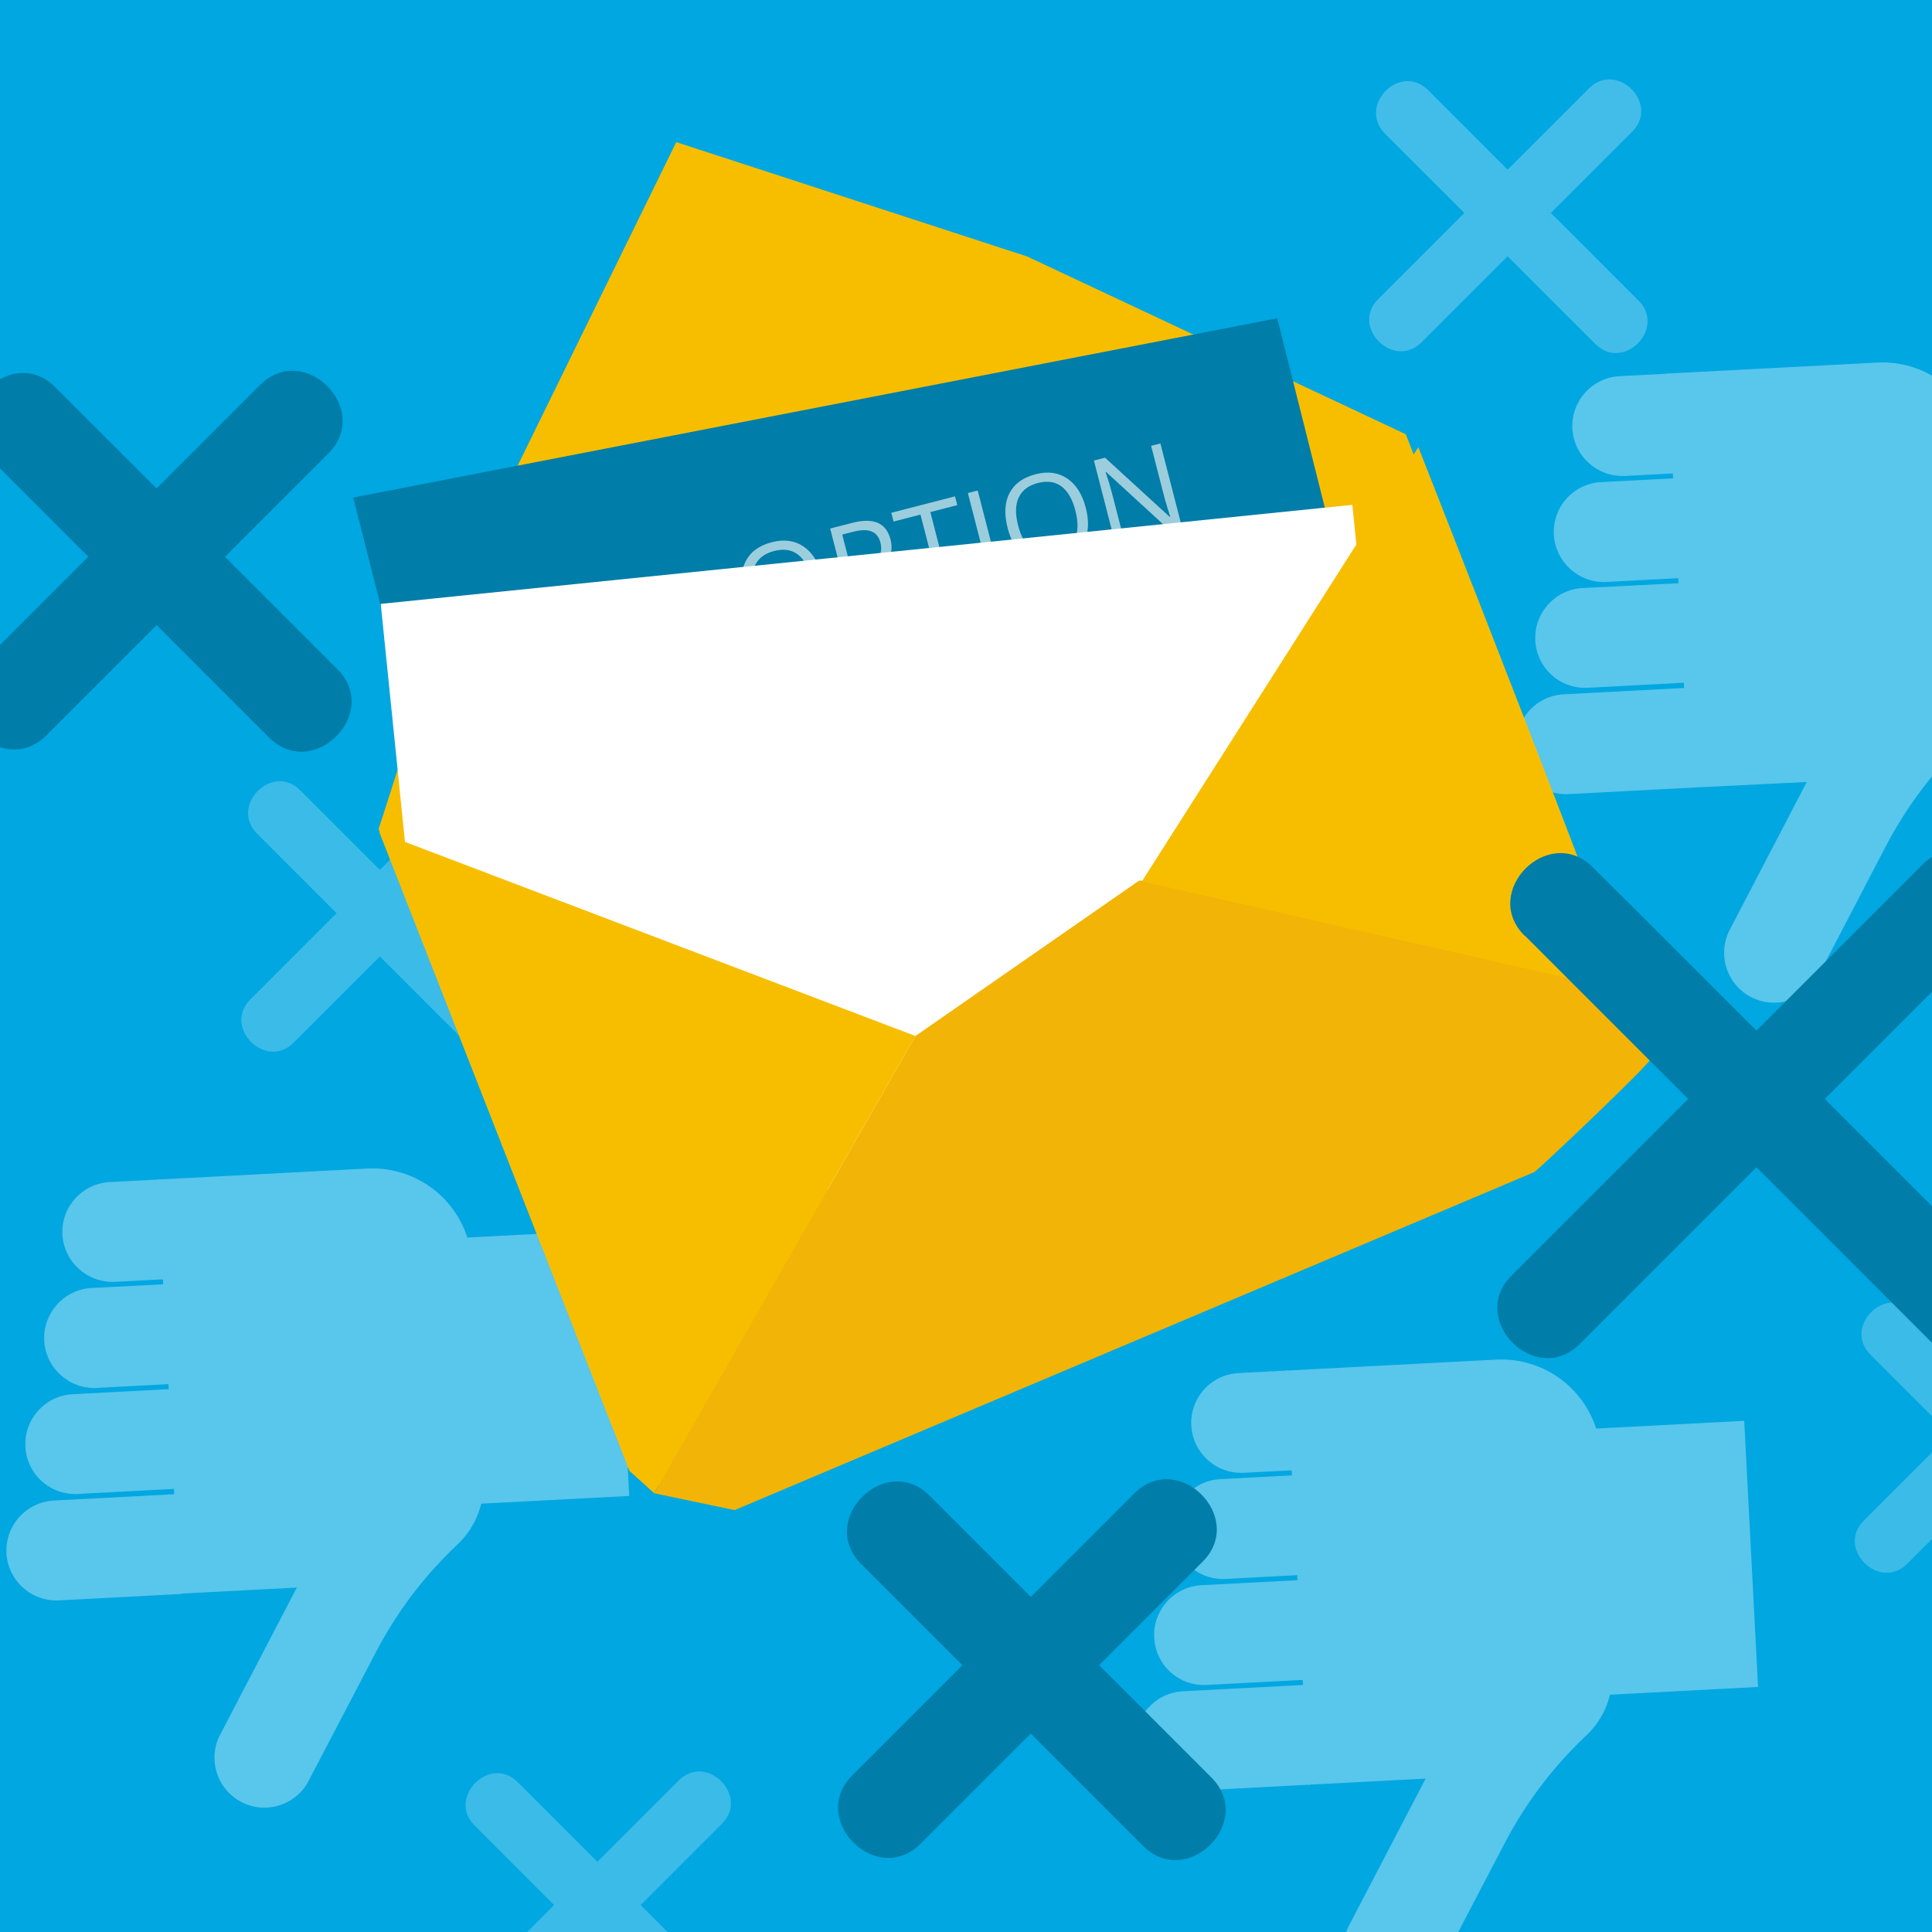
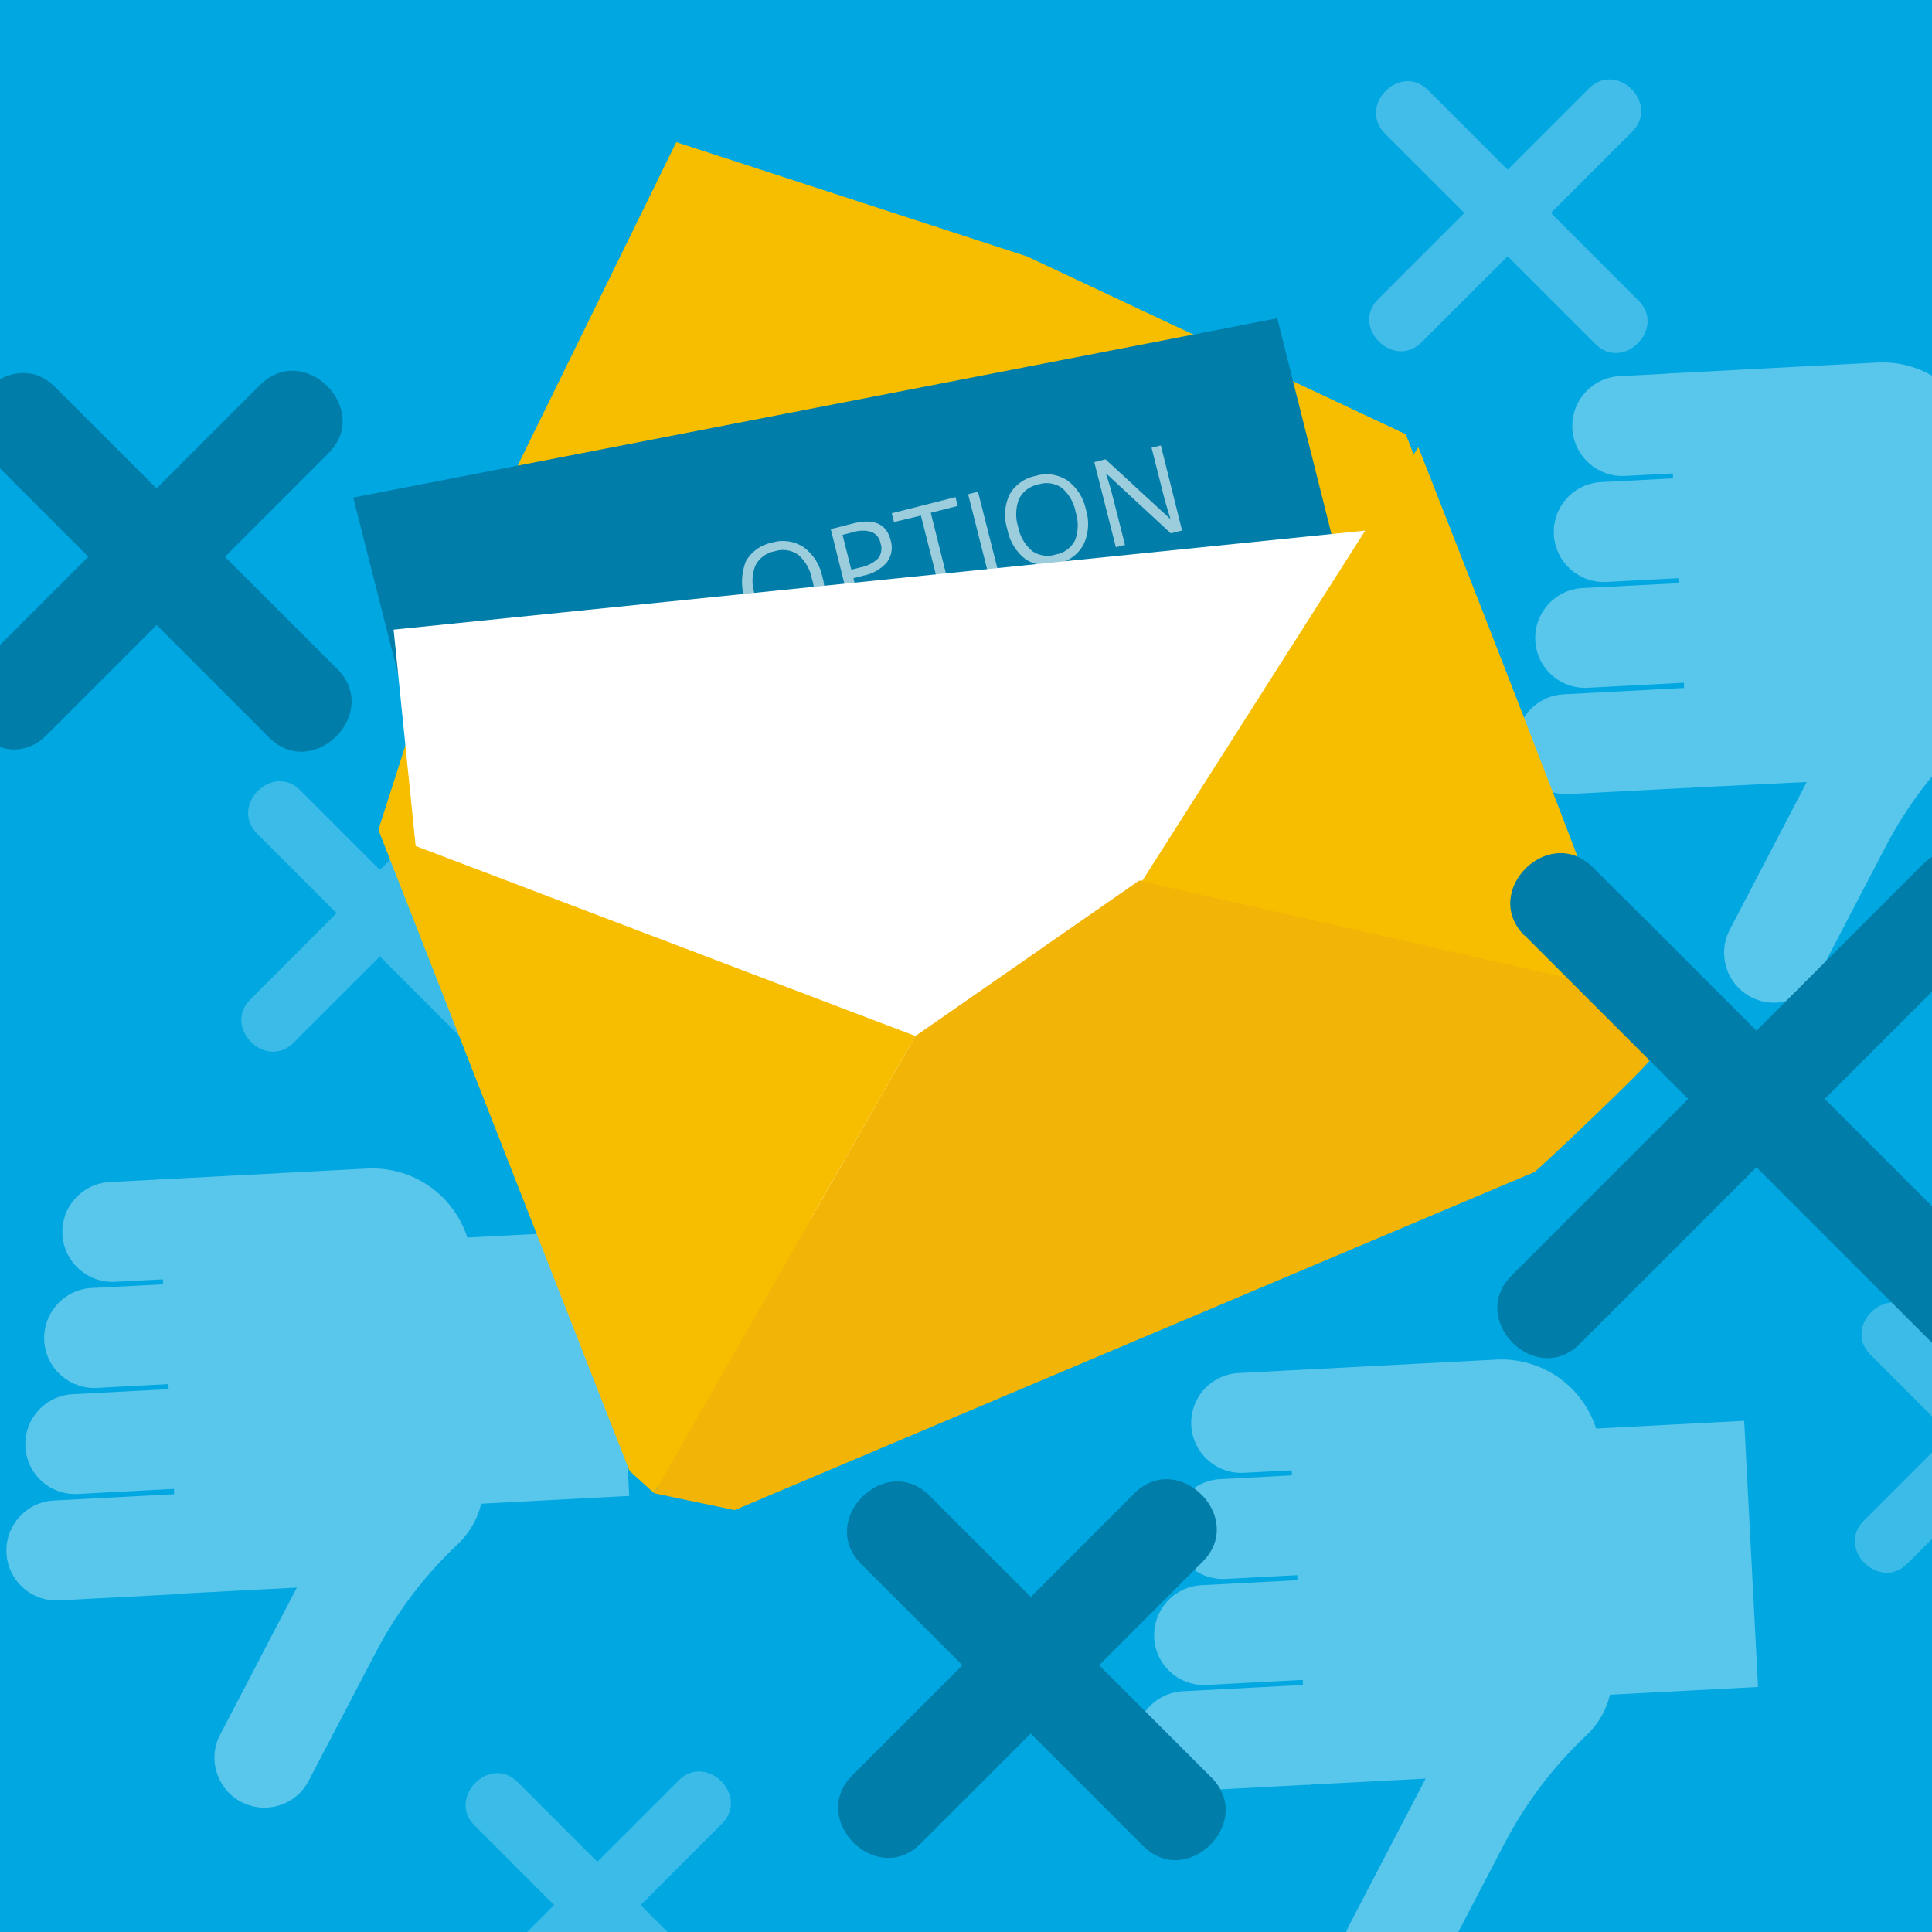
<svg xmlns="http://www.w3.org/2000/svg" viewBox="0 0 300 300">
  <defs>
-     <style>.a{fill:#00a7e1;}.b{opacity:0.39;}.c{fill:#99dbf3;}.d{fill:#f7be00;}.e{opacity:0.35;}.f,.h{fill:#fff;}.g{fill:#007da8;}.h{opacity:0.61;font-size:19.08px;font-family:OpenSans, Open Sans;}.i{font-size:32.72px;}.j{fill:#f2b406;}.k{opacity:0.43;}</style>
+     <style>.a{fill:#00a7e1;}.b{opacity:0.39;}.c{fill:#99dbf3;}.d{fill:#f7be00;}.e{opacity:0.35;}.f{fill:#fff;}.g{fill:#007da8;}.h{opacity:0.61;}.i{fill:#f2b406;}.j{opacity:0.43;}</style>
  </defs>
  <rect class="a" x="-12.71" y="-6.26" width="363.31" height="334.6" />
  <g class="b">
    <path class="c" d="M39.9,129.43l32.74,32.74c4.33,4.33,11-2.39,6.72-6.72L46.62,122.71c-4.33-4.33-11,2.39-6.72,6.72Z" />
    <path class="c" d="M71.61,122.45,38.87,155.19c-4.33,4.33,2.39,11.05,6.72,6.72l32.74-32.74c4.33-4.33-2.39-11-6.72-6.72Z" />
  </g>
  <polygon class="d" points="105.01 22.07 159.51 39.83 218.29 67.45 134.28 91.3 58.8 128.72 79.77 73.55 105.01 22.07" />
  <path class="d" d="M185.14,51.87l33.15,15.58,36.18,94.63L236.29,180l-124.17,52.5s-12.35-.25-14.77-6L58.8,128.72,71.41,89.33" />
  <path class="d" d="M140.2,158.89l-40.6,71,12.52,2.62L236.29,180c.93-.39,10.24-29.29,8.91-30.59-15.51-15.14-70.26-14.67-70.26-14.67Z" />
  <path class="d" d="M175.36,134.87,250.56,152c.24-1.9-32.27-84.5-32.27-84.5Z" />
  <path class="d" d="M99.6,229.87l40.6-71L58.8,128.72l38.55,97.77c.8,1.9-.73.74.8,1.9l2.8,2.67C100.47,230.7,98.15,228.39,99.6,229.87Z" />
  <g class="e">
    <path class="f" d="M261.85,106.81l.81,15.5-19.06,1a7.76,7.76,0,0,1-8.15-7.35h0a7.78,7.78,0,0,1,7.34-8.15Z" />
    <path class="f" d="M261,90.54,261.8,106l-15.26.8a7.73,7.73,0,0,1-8.14-7.34h0a7.76,7.76,0,0,1,7.33-8.15Z" />
    <path class="f" d="M260.14,74.26l.8,15.5-11.52.61A7.79,7.79,0,0,1,241.28,83h0a7.74,7.74,0,0,1,7.33-8.14Z" />
    <path class="f" d="M259.28,58l.82,15.5-7.79.41a7.81,7.81,0,0,1-8.16-7.35h0a7.76,7.76,0,0,1,7.35-8.15Z" />
    <path class="f" d="M262.32,122.32,258.94,58l32.51-1.7A15.47,15.47,0,0,1,307.76,71l1.76,33.63a12.84,12.84,0,0,1-3.71,9.75,1.36,1.36,0,0,0-.12.12,4.12,4.12,0,0,0-.43.41,62.8,62.8,0,0,0-12.44,16.52l-10.43,20a7.75,7.75,0,1,1-13.74-7.17l11.9-22.83Z" />
  </g>
  <g class="e">
    <path class="f" d="M27.39,232l.81,15.51-19.06,1A7.76,7.76,0,0,1,1,241.11H1A7.78,7.78,0,0,1,8.33,233Z" />
    <path class="f" d="M26.53,215.69l.81,15.49-15.25.8a7.73,7.73,0,0,1-8.15-7.35h0a7.76,7.76,0,0,1,7.33-8.14Z" />
    <path class="f" d="M25.68,199.41l.81,15.5L15,215.52a7.79,7.79,0,0,1-8.14-7.36h0a7.76,7.76,0,0,1,2-5.59A7.68,7.68,0,0,1,14.15,200Z" />
    <path class="f" d="M24.82,183.14l.82,15.5-7.79.4a7.79,7.79,0,0,1-8.16-7.34h0A7.76,7.76,0,0,1,17,183.55Z" />
    <polygon class="f" points="95.56 190.96 97.71 232.29 74.2 233.52 72.05 192.19 95.56 190.96" />
    <path class="f" d="M27.86,247.47l-3.38-64.31L57,181.45A15.49,15.49,0,0,1,73.3,196.14l1.76,33.62a12.82,12.82,0,0,1-3.71,9.76l-.12.12a5.42,5.42,0,0,0-.43.41,62.8,62.8,0,0,0-12.44,16.52L47.93,276.52a7.64,7.64,0,0,1-4.55,3.81,7.74,7.74,0,0,1-9.72-5.08,7.64,7.64,0,0,1,.53-5.91l11.9-22.82Z" />
  </g>
  <g class="e">
    <path class="f" d="M202.67,261.62l.81,15.5-19,1a7.76,7.76,0,0,1-8.16-7.35h0a7.78,7.78,0,0,1,7.34-8.15Z" />
    <path class="f" d="M201.81,245.35l.81,15.49-15.25.8a7.73,7.73,0,0,1-8.15-7.34h0a7.76,7.76,0,0,1,7.33-8.15Z" />
    <path class="f" d="M201,229.07l.81,15.5-11.53.61a7.79,7.79,0,0,1-8.14-7.36h0a7.76,7.76,0,0,1,2-5.59,7.68,7.68,0,0,1,5.35-2.55Z" />
    <path class="f" d="M200.1,212.8l.82,15.5-7.79.4a7.78,7.78,0,0,1-8.15-7.34h0a7.74,7.74,0,0,1,7.34-8.15Z" />
    <polygon class="f" points="270.84 220.62 272.99 261.95 249.49 263.18 247.33 221.85 270.84 220.62" />
    <path class="f" d="M203.14,277.13l-3.38-64.31,32.52-1.7a15.47,15.47,0,0,1,16.3,14.68l1.76,33.63a12.81,12.81,0,0,1-3.71,9.75,1.36,1.36,0,0,0-.12.12c-.14.12-.28.26-.43.41a62.8,62.8,0,0,0-12.44,16.52l-10.43,19.95a7.73,7.73,0,0,1-10.46,3.29,7.8,7.8,0,0,1-3.81-4.55,7.66,7.66,0,0,1,.53-5.92l11.9-22.82Z" />
  </g>
  <polygon class="g" points="215.55 117.95 74.24 153.76 54.85 77.26 198.33 49.42 215.55 117.95" />
-   <text class="h" transform="matrix(0.97, -0.25, 0.25, 0.97, 116.08, 99.47)">OPTION<tspan class="i" x="71.48" y="0"> </tspan>
-   </text>
-   <polygon class="f" points="219.89 175.48 86.74 189.04 63.62 137.96 59.12 93.77 209.99 78.39 219.89 175.48" />
-   <path class="j" d="M142.15,160.87l-40.59,71,12.51,2.62L238.25,182c.46-.2,18-16.81,18-17.51s-8.45-12.43-9.12-13.09c-15.51-15.13-70.25-14.66-70.25-14.66Z" />
+   <g class="h">
+     <path class="f" d="M127.68,89.49a7.48,7.48,0,0,1-.34,5.39,6.69,6.69,0,0,1-9,2.3,9,9,0,0,1-2.54-10,5.94,5.94,0,0,1,4.06-2.92,5.81,5.81,0,0,1,4.91.69A7.49,7.49,0,0,1,127.68,89.49Zm-10.52,2.66a6.42,6.42,0,0,0,2.17,3.78A4.81,4.81,0,0,0,126,94.25a6.53,6.53,0,0,0,.08-4.35,6.47,6.47,0,0,0-2.14-3.76,4.11,4.11,0,0,0-3.65-.54,4.17,4.17,0,0,0-3,2.23A6.36,6.36,0,0,0,117.16,92.15Z" />
+     <path class="f" d="M138.3,83.88a3.81,3.81,0,0,1-.58,3.43,6.42,6.42,0,0,1-3.64,2.07l-1.56.4L133.84,95l-1.54.39L129,82.16l3.42-.87C135.68,80.45,137.65,81.32,138.3,83.88Zm-6.11,4.58,1.38-.35a5.39,5.39,0,0,0,2.79-1.41,2.51,2.51,0,0,0,.37-2.34,2.34,2.34,0,0,0-1.35-1.74,4.64,4.64,0,0,0-2.84,0l-1.71.43Z" />
+     <path class="f" d="M147.5,91.51,146,91.9l-3-11.84-4.18,1-.35-1.36,9.9-2.51.35,1.37-4.19,1.06Z" />
+     <path class="f" d="M153.67,89.94l-3.34-13.2,1.53-.39,3.35,13.21Z" />
+     <path class="f" d="M168.62,79.11a7.53,7.53,0,0,1-.34,5.39,5.82,5.82,0,0,1-4,3,5.91,5.91,0,0,1-5-.64,7.63,7.63,0,0,1-2.86-4.64,7.48,7.48,0,0,1,.32-5.4,5.93,5.93,0,0,1,4.07-2.92,5.81,5.81,0,0,1,4.9.68A7.5,7.5,0,0,1,168.62,79.11Zm-10.53,2.67a6.48,6.48,0,0,0,2.18,3.78,4.17,4.17,0,0,0,3.67.54,4.13,4.13,0,0,0,3-2.22,6.61,6.61,0,0,0,.09-4.36,6.51,6.51,0,0,0-2.14-3.76,4.12,4.12,0,0,0-3.65-.54,4.24,4.24,0,0,0-3,2.23A6.51,6.51,0,0,0,158.09,81.78Z" />
+     <path class="f" d="M183.55,82.37l-1.75.45-10-9.26-.07,0q.65,1.92,1.05,3.54l1.91,7.51-1.42.36-3.35-13.21,1.74-.44,10,9.21h.07c-.05-.16-.21-.68-.47-1.55s-.45-1.5-.53-1.88l-1.92-7.58,1.44-.36Z" />
+   </g>
+   <polygon class="f" points="221.89 179.48 88.74 193.04 65.62 141.96 61.12 97.77 211.99 82.39 221.89 179.48" />
+   <path class="i" d="M142.15,160.87l-40.59,71,12.51,2.62L238.25,182c.46-.2,18-16.81,18-17.51s-8.45-12.43-9.12-13.09c-15.51-15.13-70.25-14.66-70.25-14.66Z" />
  <path class="d" d="M177.32,136.85l75.2,17.08c.24-1.9-32.28-84.5-32.28-84.5Z" />
  <polyline class="d" points="101.56 231.85 142.15 160.87 58.9 129.22 97.74 228.39" />
  <path class="g" d="M-2,70.73l43.78,43.79c6.84,6.83,17.45-3.77,10.61-10.61L8.58,60.12C1.75,53.29-8.86,63.89-2,70.73Z" />
  <path class="g" d="M40.38,59.78-3.41,103.57C-10.24,110.4.36,121,7.2,114.18L51,70.39c6.83-6.84-3.77-17.45-10.61-10.61Z" />
  <path class="g" d="M133.72,242.85l43.79,43.79c6.83,6.83,17.44-3.77,10.61-10.61l-43.79-43.79c-6.84-6.83-17.45,3.77-10.61,10.61Z" />
  <path class="g" d="M176.13,231.9l-43.79,43.78c-6.83,6.84,3.77,17.45,10.61,10.61l43.79-43.79c6.83-6.83-3.77-17.44-10.61-10.6Z" />
  <g class="b">
    <path class="c" d="M73.68,283.45l32.73,32.74c4.33,4.32,11-2.39,6.72-6.72L80.39,276.73c-4.33-4.33-11,2.39-6.71,6.72Z" />
    <path class="c" d="M105.38,276.47,72.64,309.21c-4.33,4.33,2.39,11.05,6.72,6.72l32.74-32.74c4.33-4.33-2.39-11.05-6.72-6.72Z" />
  </g>
  <g class="b">
    <path class="c" d="M290.44,210.36l32.74,32.74c4.33,4.33,11.05-2.39,6.72-6.72l-32.74-32.74c-4.33-4.33-11.05,2.39-6.72,6.72Z" />
    <path class="c" d="M322.15,203.39l-32.74,32.73c-4.33,4.33,2.39,11,6.72,6.72l32.74-32.74c4.33-4.32-2.39-11-6.72-6.71Z" />
  </g>
-   <g class="k">
+   <g class="j">
    <path class="c" d="M215,20.69l32.74,32.73c4.33,4.33,11-2.38,6.72-6.71L221.76,14c-4.33-4.33-11,2.38-6.72,6.72Z" />
    <path class="c" d="M246.75,13.71,214,46.45c-4.33,4.33,2.39,11,6.72,6.72l32.74-32.74c4.32-4.33-2.39-11-6.72-6.72Z" />
  </g>
  <path class="g" d="M236.77,145.28l55.9,55.9,7.95,7.95c6.83,6.83,17.44-3.77,10.6-10.61l-55.89-55.89-8-7.95c-6.84-6.84-17.45,3.77-10.61,10.6Z" />
  <path class="g" d="M298.6,134.18l-55.89,55.89-8,8c-6.84,6.84,3.76,17.45,10.6,10.61l55.9-55.9,7.95-7.95c6.83-6.83-3.77-17.44-10.61-10.6Z" />
</svg>
